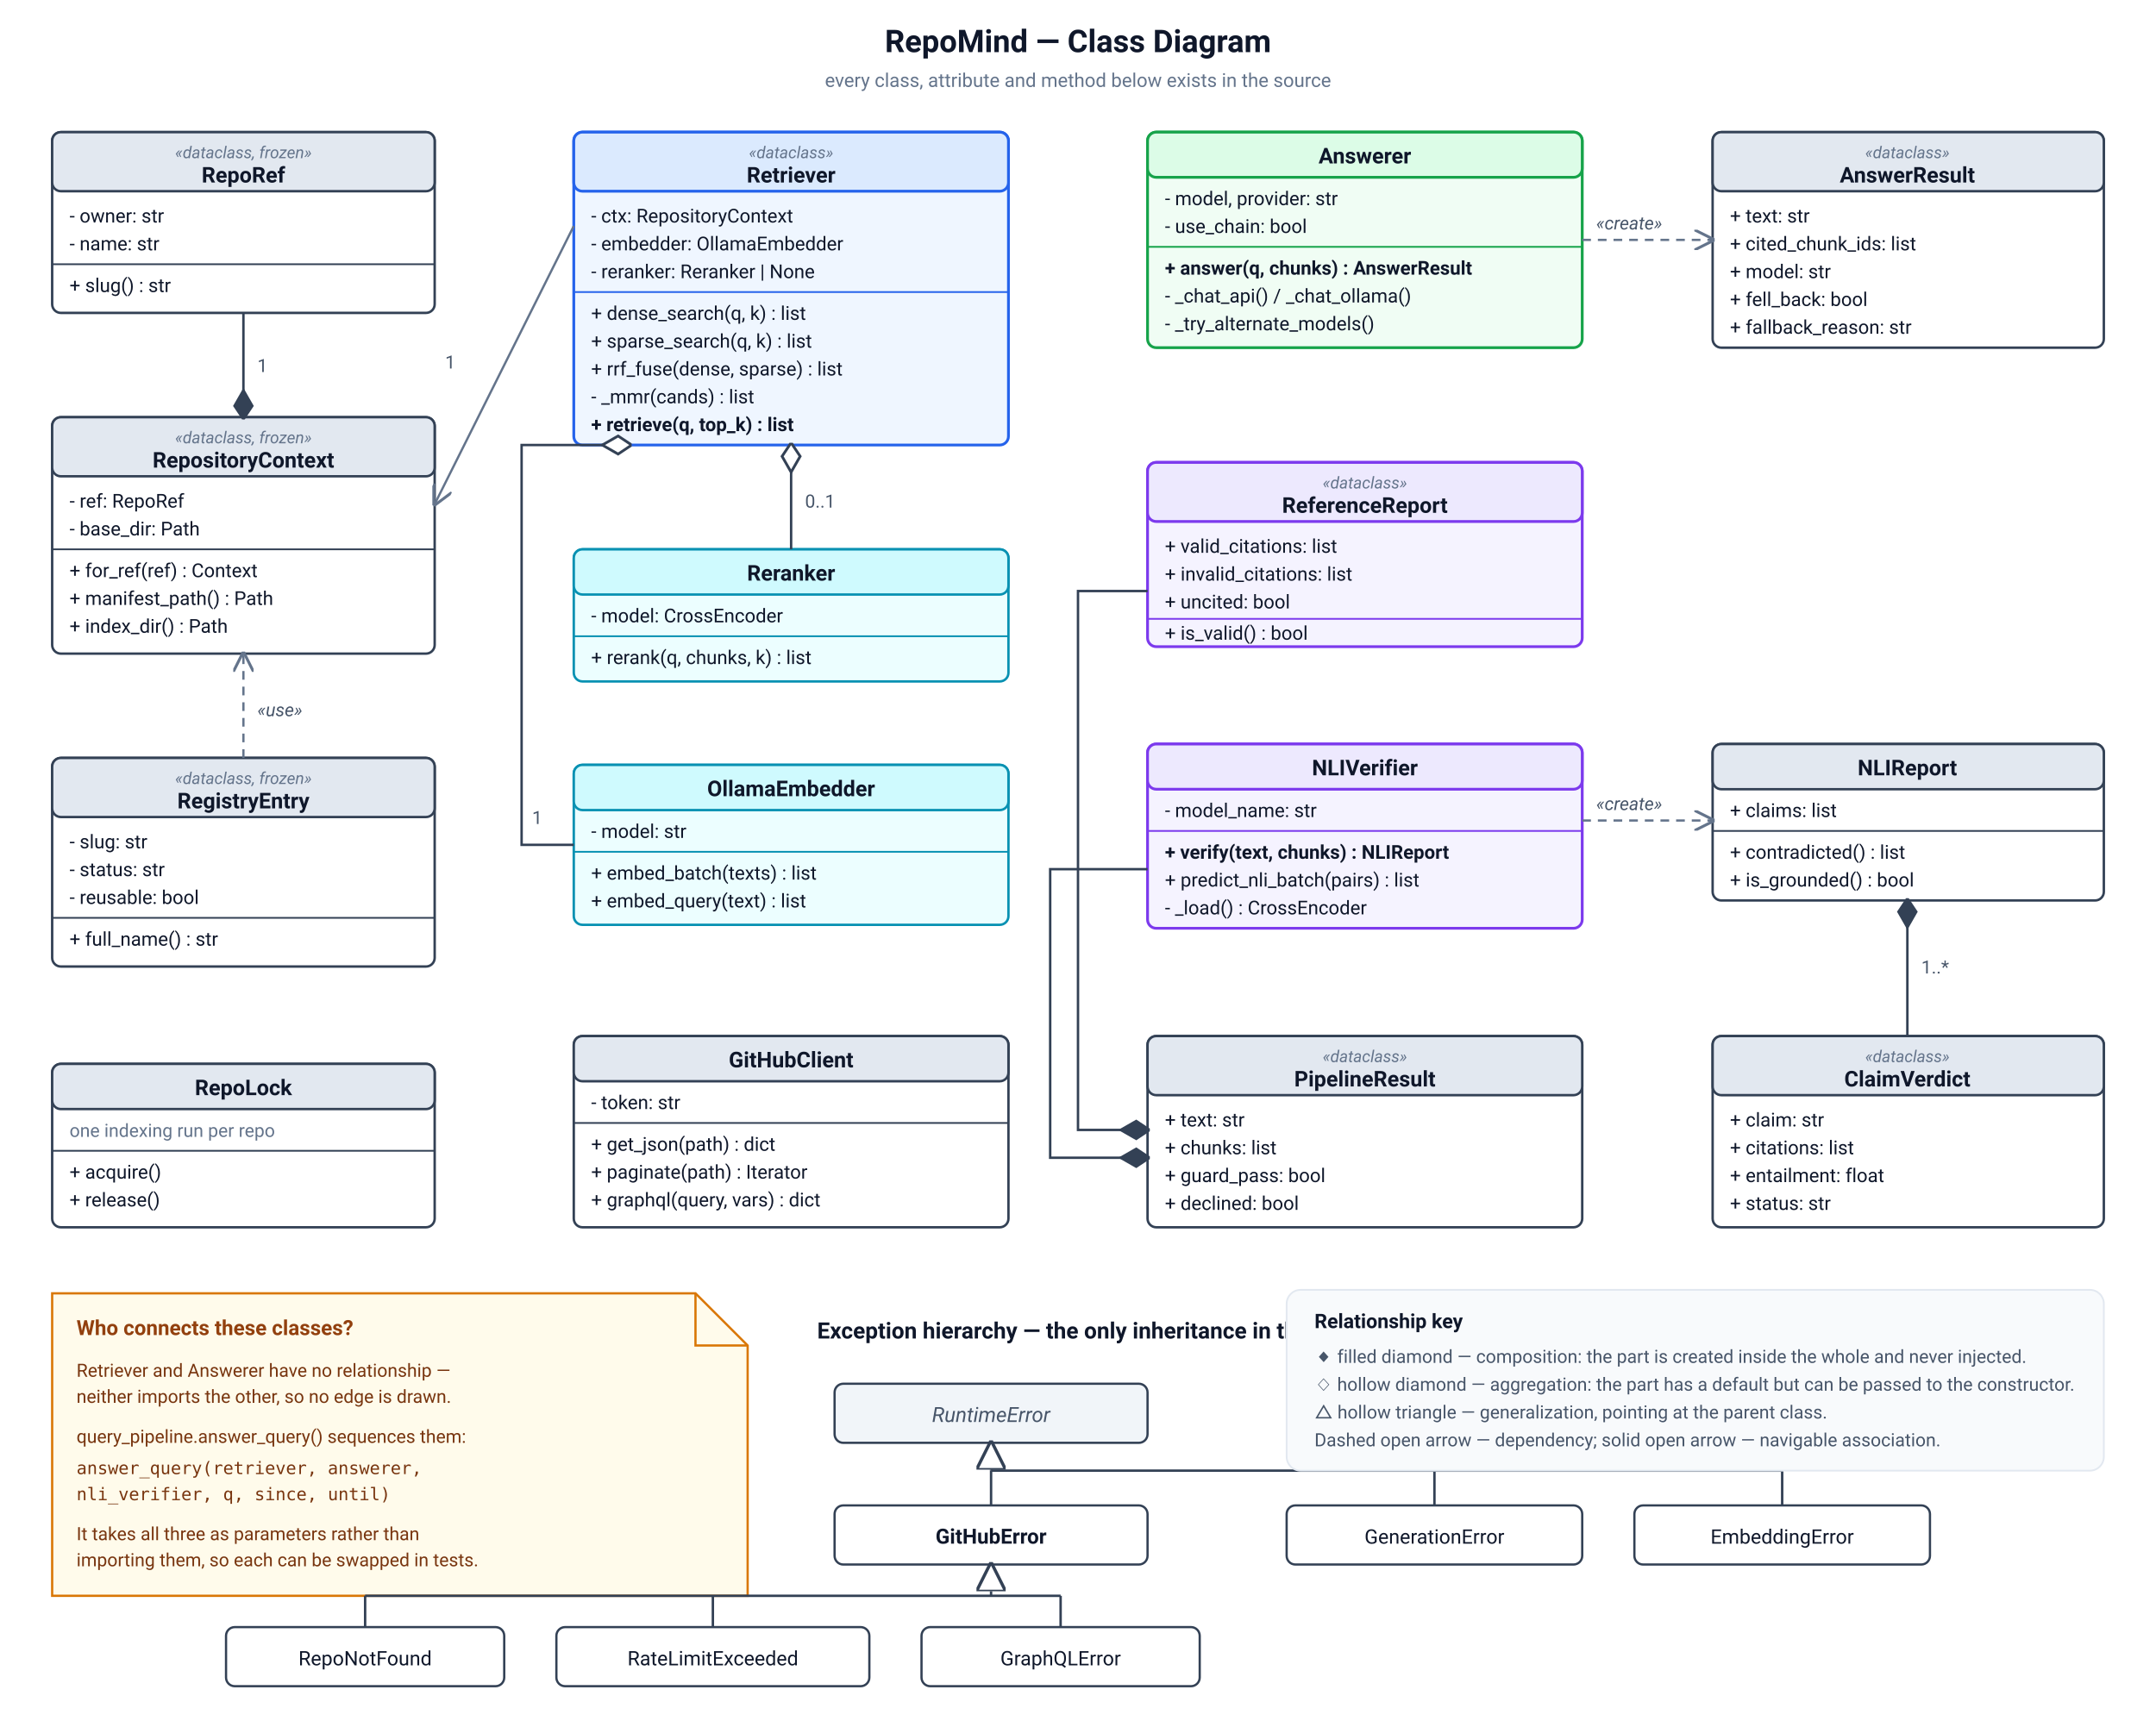
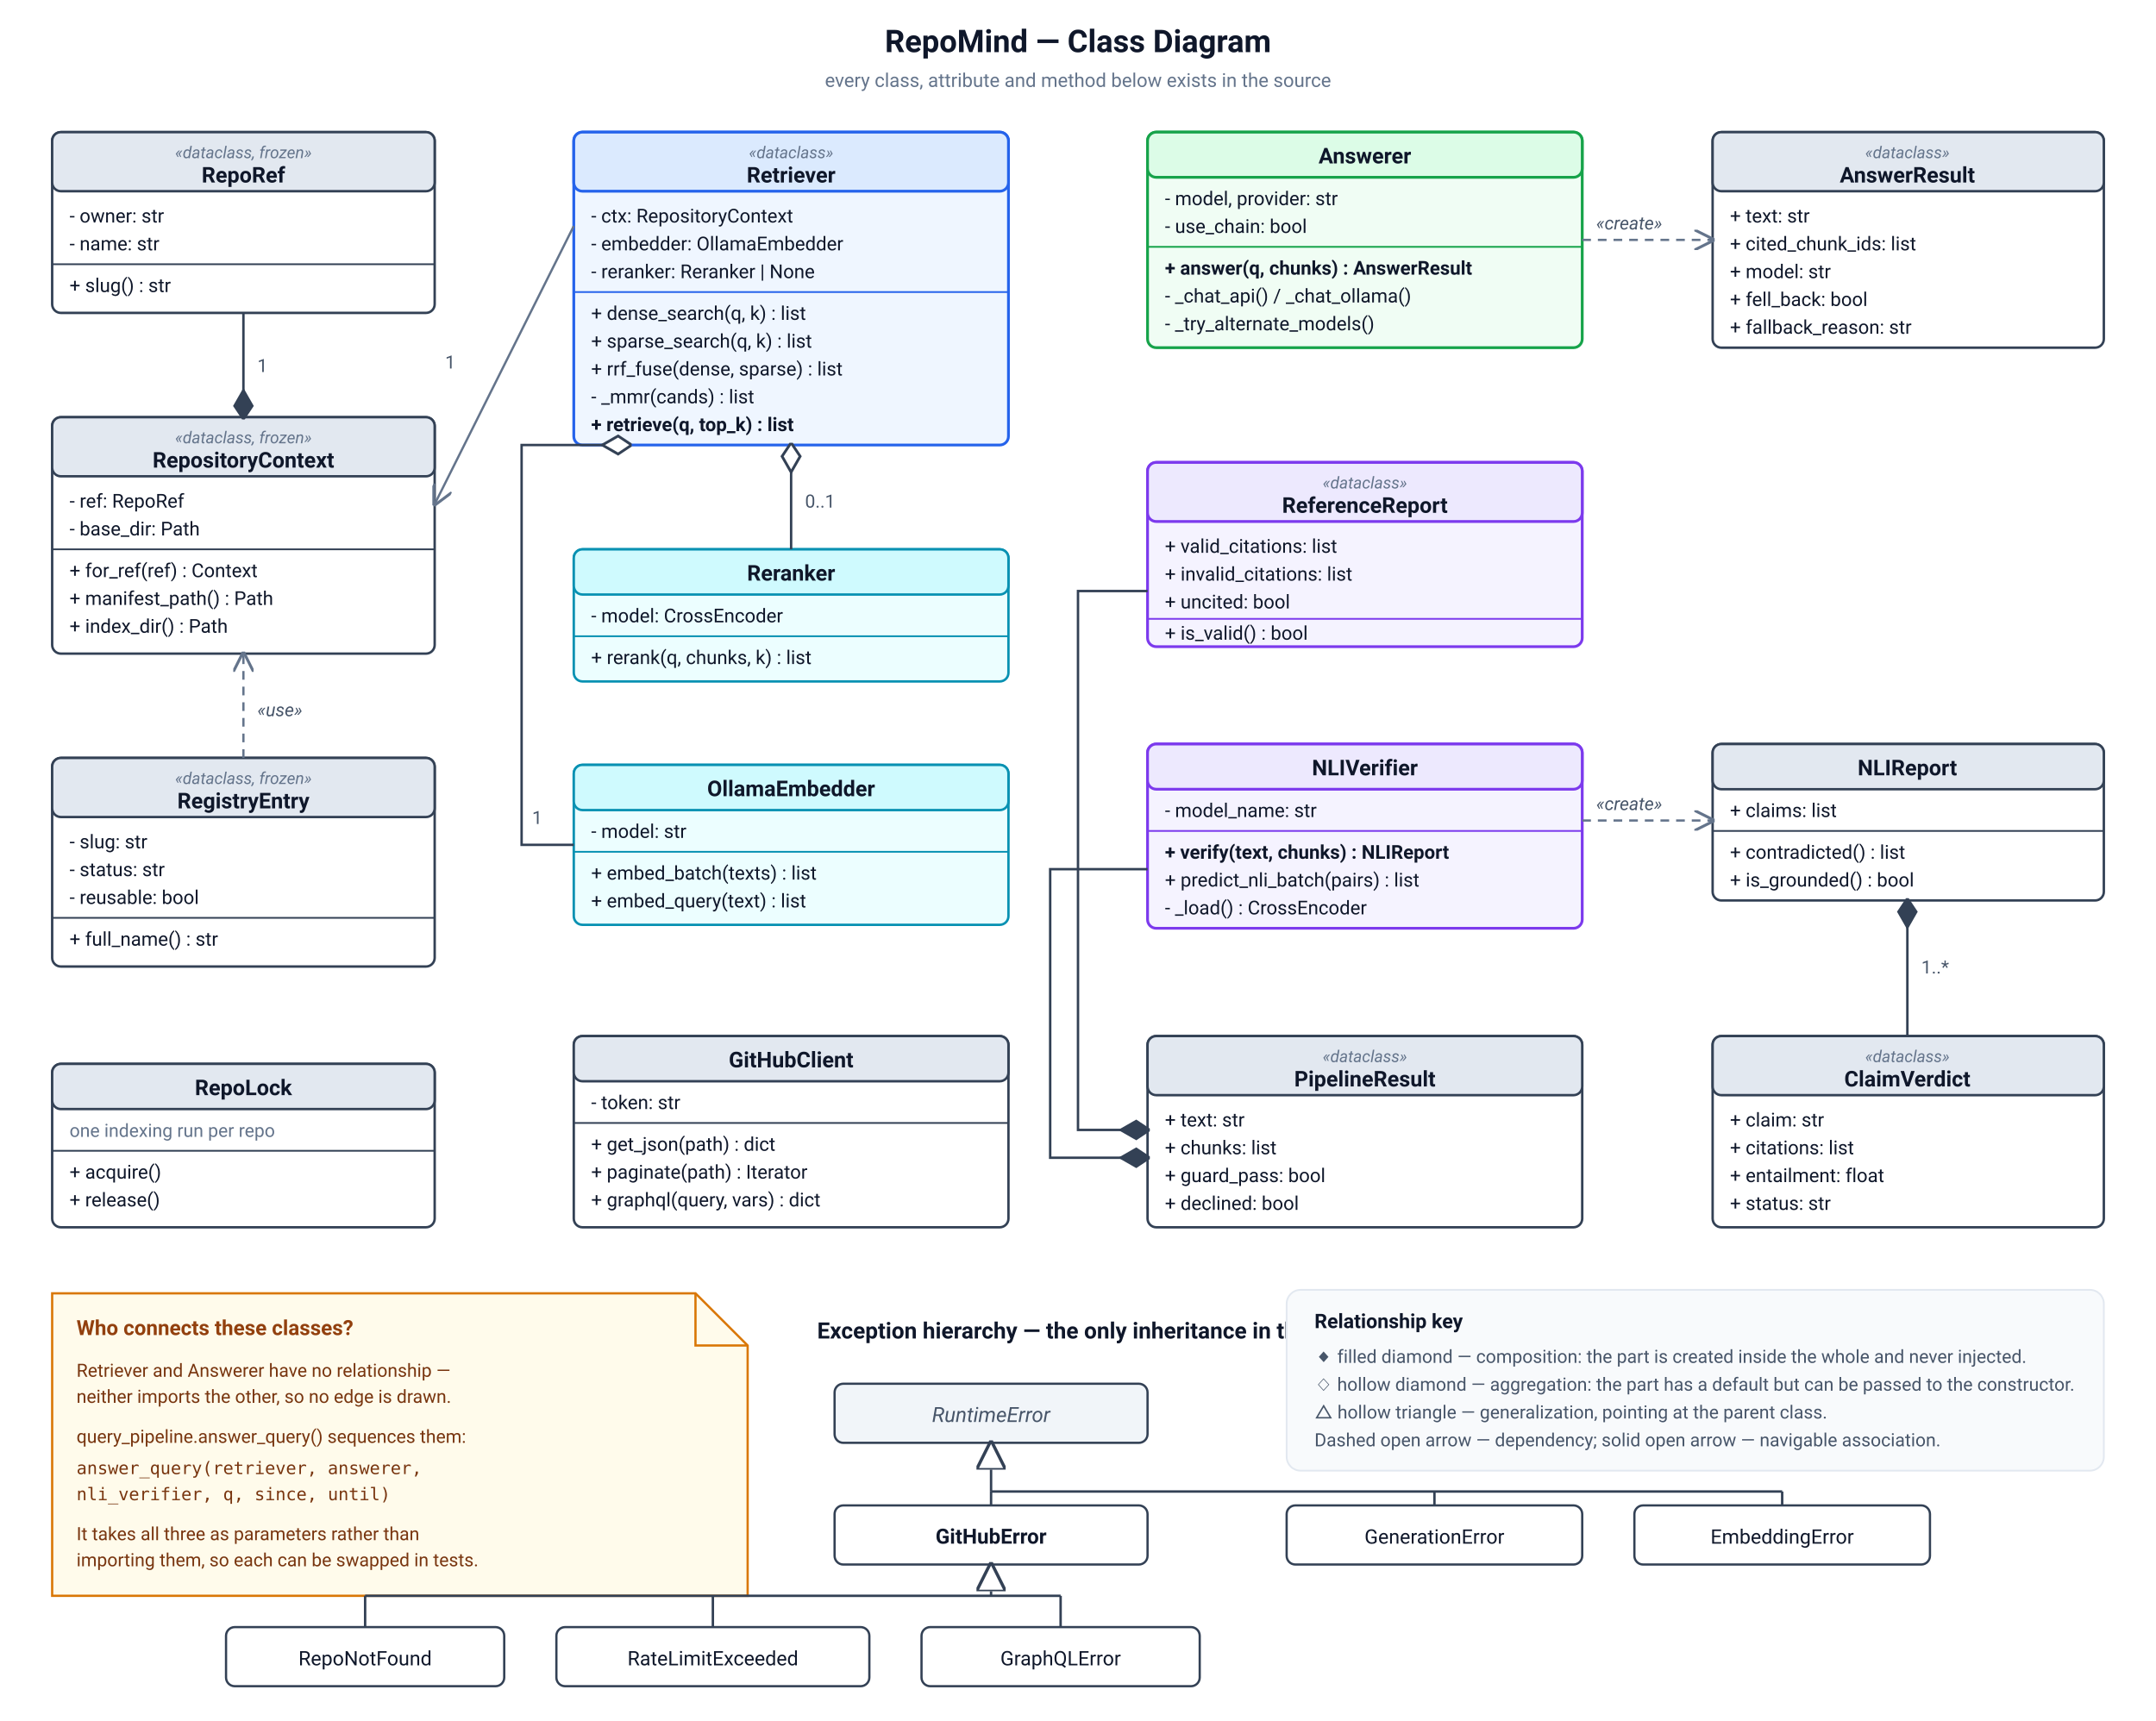
<svg xmlns="http://www.w3.org/2000/svg" viewBox="0 0 1240 990" width="1240" height="990" font-family="system-ui, -apple-system, 'Segoe UI', Roboto, Helvetica, Arial, sans-serif">
  <defs>
    <marker id="comp" viewBox="0 0 14 10" refX="1" refY="5" markerWidth="13" markerHeight="10" orient="auto">
      <path d="M0,5 L6,1 L13,5 L6,9 z" fill="#334155" stroke="#334155" stroke-width="1" />
    </marker>
    <marker id="agg" viewBox="0 0 14 10" refX="1" refY="5" markerWidth="13" markerHeight="10" orient="auto">
      <path d="M0,5 L6,1 L13,5 L6,9 z" fill="#ffffff" stroke="#334155" stroke-width="1.2" />
    </marker>
    <marker id="gen" viewBox="0 0 12 12" refX="11" refY="6" markerWidth="12" markerHeight="12" orient="auto">
      <path d="M0,0 L12,6 L0,12 z" fill="#ffffff" stroke="#334155" stroke-width="1.3" />
    </marker>
    <marker id="open" viewBox="0 0 10 10" refX="9" refY="5" markerWidth="9" markerHeight="9" orient="auto-start-reverse">
      <path d="M0,0 L10,5 L0,10" fill="none" stroke="#64748b" stroke-width="1.4" />
    </marker>
  </defs>
  <rect width="1240" height="990" fill="#ffffff" />
  <text x="620" y="30" text-anchor="middle" font-size="18" font-weight="700" fill="#0f172a">RepoMind — Class Diagram</text>
  <text x="620" y="50" text-anchor="middle" font-size="11" fill="#64748b">every class, attribute and method below exists in the source</text>
  <g>
    <rect x="30" y="76" width="220" height="104" rx="5" fill="#fff" stroke="#334155" stroke-width="1.4" />
    <rect x="30" y="76" width="220" height="34" rx="5" fill="#e2e8f0" stroke="#334155" stroke-width="1.4" />
    <text x="140" y="91" text-anchor="middle" font-size="9.5" font-style="italic" fill="#64748b">«dataclass, frozen»</text>
    <text x="140" y="105" text-anchor="middle" font-size="12.5" font-weight="700" fill="#0f172a">RepoRef</text>
    <text x="40" y="128" font-size="11" fill="#0f172a">- owner: str</text>
    <text x="40" y="144" font-size="11" fill="#0f172a">- name: str</text>
    <line x1="30" y1="152" x2="250" y2="152" stroke="#334155" />
    <text x="40" y="168" font-size="11" fill="#0f172a">+ slug() : str</text>
  </g>
  <g>
    <rect x="30" y="240" width="220" height="136" rx="5" fill="#fff" stroke="#334155" stroke-width="1.4" />
    <rect x="30" y="240" width="220" height="34" rx="5" fill="#e2e8f0" stroke="#334155" stroke-width="1.4" />
    <text x="140" y="255" text-anchor="middle" font-size="9.5" font-style="italic" fill="#64748b">«dataclass, frozen»</text>
    <text x="140" y="269" text-anchor="middle" font-size="12.5" font-weight="700" fill="#0f172a">RepositoryContext</text>
    <text x="40" y="292" font-size="11" fill="#0f172a">- ref: RepoRef</text>
    <text x="40" y="308" font-size="11" fill="#0f172a">- base_dir: Path</text>
    <line x1="30" y1="316" x2="250" y2="316" stroke="#334155" />
    <text x="40" y="332" font-size="11" fill="#0f172a">+ for_ref(ref) : Context</text>
    <text x="40" y="348" font-size="11" fill="#0f172a">+ manifest_path() : Path</text>
    <text x="40" y="364" font-size="11" fill="#0f172a">+ index_dir() : Path</text>
  </g>
  <g>
    <rect x="30" y="436" width="220" height="120" rx="5" fill="#fff" stroke="#334155" stroke-width="1.4" />
    <rect x="30" y="436" width="220" height="34" rx="5" fill="#e2e8f0" stroke="#334155" stroke-width="1.4" />
    <text x="140" y="451" text-anchor="middle" font-size="9.5" font-style="italic" fill="#64748b">«dataclass, frozen»</text>
    <text x="140" y="465" text-anchor="middle" font-size="12.5" font-weight="700" fill="#0f172a">RegistryEntry</text>
    <text x="40" y="488" font-size="11" fill="#0f172a">- slug: str</text>
    <text x="40" y="504" font-size="11" fill="#0f172a">- status: str</text>
    <text x="40" y="520" font-size="11" fill="#0f172a">- reusable: bool</text>
    <line x1="30" y1="528" x2="250" y2="528" stroke="#334155" />
    <text x="40" y="544" font-size="11" fill="#0f172a">+ full_name() : str</text>
  </g>
  <g>
    <rect x="30" y="612" width="220" height="94" rx="5" fill="#fff" stroke="#334155" stroke-width="1.4" />
    <rect x="30" y="612" width="220" height="26" rx="5" fill="#e2e8f0" stroke="#334155" stroke-width="1.4" />
    <text x="140" y="630" text-anchor="middle" font-size="12.5" font-weight="700" fill="#0f172a">RepoLock</text>
    <text x="40" y="654" font-size="10.5" fill="#64748b">one indexing run per repo</text>
    <line x1="30" y1="662" x2="250" y2="662" stroke="#334155" />
    <text x="40" y="678" font-size="11" fill="#0f172a">+ acquire()</text>
    <text x="40" y="694" font-size="11" fill="#0f172a">+ release()</text>
  </g>
  <g>
    <rect x="330" y="76" width="250" height="180" rx="5" fill="#eff6ff" stroke="#2563eb" stroke-width="1.6" />
    <rect x="330" y="76" width="250" height="34" rx="5" fill="#dbeafe" stroke="#2563eb" stroke-width="1.6" />
    <text x="455" y="91" text-anchor="middle" font-size="9.5" font-style="italic" fill="#64748b">«dataclass»</text>
    <text x="455" y="105" text-anchor="middle" font-size="12.5" font-weight="700" fill="#0f172a">Retriever</text>
    <text x="340" y="128" font-size="11" fill="#0f172a">- ctx: RepositoryContext</text>
    <text x="340" y="144" font-size="11" fill="#0f172a">- embedder: OllamaEmbedder</text>
    <text x="340" y="160" font-size="11" fill="#0f172a">- reranker: Reranker | None</text>
    <line x1="330" y1="168" x2="580" y2="168" stroke="#2563eb" />
    <text x="340" y="184" font-size="11" fill="#0f172a">+ dense_search(q, k) : list</text>
    <text x="340" y="200" font-size="11" fill="#0f172a">+ sparse_search(q, k) : list</text>
    <text x="340" y="216" font-size="11" fill="#0f172a">+ rrf_fuse(dense, sparse) : list</text>
    <text x="340" y="232" font-size="11" fill="#0f172a">- _mmr(cands) : list</text>
    <text x="340" y="248" font-size="11" font-weight="700" fill="#0f172a">+ retrieve(q, top_k) : list</text>
  </g>
  <g>
    <rect x="330" y="316" width="250" height="76" rx="5" fill="#ecfeff" stroke="#0891b2" stroke-width="1.4" />
    <rect x="330" y="316" width="250" height="26" rx="5" fill="#cffafe" stroke="#0891b2" stroke-width="1.4" />
    <text x="455" y="334" text-anchor="middle" font-size="12.5" font-weight="700" fill="#0f172a">Reranker</text>
    <text x="340" y="358" font-size="11" fill="#0f172a">- model: CrossEncoder</text>
    <line x1="330" y1="366" x2="580" y2="366" stroke="#0891b2" />
    <text x="340" y="382" font-size="11" fill="#0f172a">+ rerank(q, chunks, k) : list</text>
  </g>
  <g>
    <rect x="330" y="440" width="250" height="92" rx="5" fill="#ecfeff" stroke="#0891b2" stroke-width="1.4" />
    <rect x="330" y="440" width="250" height="26" rx="5" fill="#cffafe" stroke="#0891b2" stroke-width="1.4" />
    <text x="455" y="458" text-anchor="middle" font-size="12.5" font-weight="700" fill="#0f172a">OllamaEmbedder</text>
    <text x="340" y="482" font-size="11" fill="#0f172a">- model: str</text>
    <line x1="330" y1="490" x2="580" y2="490" stroke="#0891b2" />
    <text x="340" y="506" font-size="11" fill="#0f172a">+ embed_batch(texts) : list</text>
    <text x="340" y="522" font-size="11" fill="#0f172a">+ embed_query(text) : list</text>
  </g>
  <g>
    <rect x="330" y="596" width="250" height="110" rx="5" fill="#fff" stroke="#334155" stroke-width="1.4" />
    <rect x="330" y="596" width="250" height="26" rx="5" fill="#e2e8f0" stroke="#334155" stroke-width="1.4" />
    <text x="455" y="614" text-anchor="middle" font-size="12.5" font-weight="700" fill="#0f172a">GitHubClient</text>
    <text x="340" y="638" font-size="11" fill="#0f172a">- token: str</text>
    <line x1="330" y1="646" x2="580" y2="646" stroke="#334155" />
    <text x="340" y="662" font-size="11" fill="#0f172a">+ get_json(path) : dict</text>
    <text x="340" y="678" font-size="11" fill="#0f172a">+ paginate(path) : Iterator</text>
    <text x="340" y="694" font-size="11" fill="#0f172a">+ graphql(query, vars) : dict</text>
  </g>
  <g>
    <rect x="660" y="76" width="250" height="124" rx="5" fill="#f0fdf4" stroke="#16a34a" stroke-width="1.6" />
    <rect x="660" y="76" width="250" height="26" rx="5" fill="#dcfce7" stroke="#16a34a" stroke-width="1.6" />
    <text x="785" y="94" text-anchor="middle" font-size="12.5" font-weight="700" fill="#0f172a">Answerer</text>
    <text x="670" y="118" font-size="11" fill="#0f172a">- model, provider: str</text>
    <text x="670" y="134" font-size="11" fill="#0f172a">- use_chain: bool</text>
    <line x1="660" y1="142" x2="910" y2="142" stroke="#16a34a" />
    <text x="670" y="158" font-size="11" font-weight="700" fill="#0f172a">+ answer(q, chunks) : AnswerResult</text>
    <text x="670" y="174" font-size="11" fill="#0f172a">- _chat_api() / _chat_ollama()</text>
    <text x="670" y="190" font-size="11" fill="#0f172a">- _try_alternate_models()</text>
  </g>
  <g>
    <rect x="660" y="266" width="250" height="106" rx="5" fill="#f5f3ff" stroke="#7c3aed" stroke-width="1.6" />
    <rect x="660" y="266" width="250" height="34" rx="5" fill="#ede9fe" stroke="#7c3aed" stroke-width="1.6" />
    <text x="785" y="281" text-anchor="middle" font-size="9.5" font-style="italic" fill="#64748b">«dataclass»</text>
    <text x="785" y="295" text-anchor="middle" font-size="12.5" font-weight="700" fill="#0f172a">ReferenceReport</text>
    <text x="670" y="318" font-size="11" fill="#0f172a">+ valid_citations: list</text>
    <text x="670" y="334" font-size="11" fill="#0f172a">+ invalid_citations: list</text>
    <text x="670" y="350" font-size="11" fill="#0f172a">+ uncited: bool</text>
    <line x1="660" y1="356" x2="910" y2="356" stroke="#7c3aed" />
    <text x="670" y="368" font-size="11" fill="#0f172a">+ is_valid() : bool</text>
  </g>
  <g>
    <rect x="660" y="428" width="250" height="106" rx="5" fill="#f5f3ff" stroke="#7c3aed" stroke-width="1.6" />
    <rect x="660" y="428" width="250" height="26" rx="5" fill="#ede9fe" stroke="#7c3aed" stroke-width="1.6" />
    <text x="785" y="446" text-anchor="middle" font-size="12.5" font-weight="700" fill="#0f172a">NLIVerifier</text>
    <text x="670" y="470" font-size="11" fill="#0f172a">- model_name: str</text>
    <line x1="660" y1="478" x2="910" y2="478" stroke="#7c3aed" />
    <text x="670" y="494" font-size="11" font-weight="700" fill="#0f172a">+ verify(text, chunks) : NLIReport</text>
    <text x="670" y="510" font-size="11" fill="#0f172a">+ predict_nli_batch(pairs) : list</text>
    <text x="670" y="526" font-size="11" fill="#0f172a">- _load() : CrossEncoder</text>
  </g>
  <g>
    <rect x="660" y="596" width="250" height="110" rx="5" fill="#fff" stroke="#334155" stroke-width="1.4" />
    <rect x="660" y="596" width="250" height="34" rx="5" fill="#e2e8f0" stroke="#334155" stroke-width="1.4" />
    <text x="785" y="611" text-anchor="middle" font-size="9.5" font-style="italic" fill="#64748b">«dataclass»</text>
    <text x="785" y="625" text-anchor="middle" font-size="12.5" font-weight="700" fill="#0f172a">PipelineResult</text>
    <text x="670" y="648" font-size="11" fill="#0f172a">+ text: str</text>
    <text x="670" y="664" font-size="11" fill="#0f172a">+ chunks: list</text>
    <text x="670" y="680" font-size="11" fill="#0f172a">+ guard_pass: bool</text>
    <text x="670" y="696" font-size="11" fill="#0f172a">+ declined: bool</text>
  </g>
  <g>
    <rect x="985" y="76" width="225" height="124" rx="5" fill="#fff" stroke="#334155" stroke-width="1.4" />
    <rect x="985" y="76" width="225" height="34" rx="5" fill="#e2e8f0" stroke="#334155" stroke-width="1.4" />
    <text x="1097" y="91" text-anchor="middle" font-size="9.5" font-style="italic" fill="#64748b">«dataclass»</text>
    <text x="1097" y="105" text-anchor="middle" font-size="12.5" font-weight="700" fill="#0f172a">AnswerResult</text>
    <text x="995" y="128" font-size="11" fill="#0f172a">+ text: str</text>
    <text x="995" y="144" font-size="11" fill="#0f172a">+ cited_chunk_ids: list</text>
    <text x="995" y="160" font-size="11" fill="#0f172a">+ model: str</text>
    <text x="995" y="176" font-size="11" fill="#0f172a">+ fell_back: bool</text>
    <text x="995" y="192" font-size="11" fill="#0f172a">+ fallback_reason: str</text>
  </g>
  <g>
    <rect x="985" y="428" width="225" height="90" rx="5" fill="#fff" stroke="#334155" stroke-width="1.4" />
    <rect x="985" y="428" width="225" height="26" rx="5" fill="#e2e8f0" stroke="#334155" stroke-width="1.4" />
    <text x="1097" y="446" text-anchor="middle" font-size="12.5" font-weight="700" fill="#0f172a">NLIReport</text>
    <text x="995" y="470" font-size="11" fill="#0f172a">+ claims: list</text>
    <line x1="985" y1="478" x2="1210" y2="478" stroke="#334155" />
    <text x="995" y="494" font-size="11" fill="#0f172a">+ contradicted() : list</text>
    <text x="995" y="510" font-size="11" fill="#0f172a">+ is_grounded() : bool</text>
  </g>
  <g>
    <rect x="985" y="596" width="225" height="110" rx="5" fill="#fff" stroke="#334155" stroke-width="1.4" />
    <rect x="985" y="596" width="225" height="34" rx="5" fill="#e2e8f0" stroke="#334155" stroke-width="1.4" />
    <text x="1097" y="611" text-anchor="middle" font-size="9.5" font-style="italic" fill="#64748b">«dataclass»</text>
    <text x="1097" y="625" text-anchor="middle" font-size="12.5" font-weight="700" fill="#0f172a">ClaimVerdict</text>
    <text x="995" y="648" font-size="11" fill="#0f172a">+ claim: str</text>
    <text x="995" y="664" font-size="11" fill="#0f172a">+ citations: list</text>
    <text x="995" y="680" font-size="11" fill="#0f172a">+ entailment: float</text>
    <text x="995" y="696" font-size="11" fill="#0f172a">+ status: str</text>
  </g>
  <path d="M30,744 L400,744 L430,774 L430,918 L30,918 z" fill="#fffbeb" stroke="#d97706" stroke-width="1.3" />
  <path d="M400,744 L400,774 L430,774" fill="none" stroke="#d97706" stroke-width="1.3" />
  <text x="44" y="768" font-size="12" font-weight="700" fill="#92400e">Who connects these classes?</text>
  <text x="44" y="792" font-size="10.5" fill="#78350f">Retriever and Answerer have no relationship —</text>
  <text x="44" y="807" font-size="10.5" fill="#78350f">neither imports the other, so no edge is drawn.</text>
  <text x="44" y="830" font-size="10.5" fill="#78350f">query_pipeline.answer_query() sequences them:</text>
  <text x="44" y="848" font-size="10" font-family="ui-monospace, monospace" fill="#78350f">answer_query(retriever, answerer,</text>
  <text x="44" y="863" font-size="10" font-family="ui-monospace, monospace" fill="#78350f">             nli_verifier, q, since, until)</text>
  <text x="44" y="886" font-size="10.5" fill="#78350f">It takes all three as parameters rather than</text>
  <text x="44" y="901" font-size="10.5" fill="#78350f">importing them, so each can be swapped in tests.</text>
  <text x="470" y="770" font-size="13" font-weight="700" fill="#0f172a">Exception hierarchy — the only inheritance in the system</text>
  <g>
    <rect x="480" y="796" width="180" height="34" rx="5" fill="#f1f5f9" stroke="#334155" stroke-width="1.3" />
    <text x="570" y="818" text-anchor="middle" font-size="12" font-style="italic" fill="#475569">RuntimeError</text>
    <rect x="480" y="866" width="180" height="34" rx="5" fill="#fff" stroke="#334155" stroke-width="1.3" />
    <text x="570" y="888" text-anchor="middle" font-size="12" font-weight="600" fill="#0f172a">GitHubError</text>
    <rect x="130" y="936" width="160" height="34" rx="5" fill="#fff" stroke="#334155" stroke-width="1.3" />
    <text x="210" y="958" text-anchor="middle" font-size="11.5" fill="#0f172a">RepoNotFound</text>
    <rect x="320" y="936" width="180" height="34" rx="5" fill="#fff" stroke="#334155" stroke-width="1.3" />
    <text x="410" y="958" text-anchor="middle" font-size="11.5" fill="#0f172a">RateLimitExceeded</text>
    <rect x="530" y="936" width="160" height="34" rx="5" fill="#fff" stroke="#334155" stroke-width="1.3" />
    <text x="610" y="958" text-anchor="middle" font-size="11.5" fill="#0f172a">GraphQLError</text>
    <rect x="740" y="866" width="170" height="34" rx="5" fill="#fff" stroke="#334155" stroke-width="1.3" />
    <text x="825" y="888" text-anchor="middle" font-size="11.5" fill="#0f172a">GenerationError</text>
    <rect x="940" y="866" width="170" height="34" rx="5" fill="#fff" stroke="#334155" stroke-width="1.3" />
    <text x="1025" y="888" text-anchor="middle" font-size="11.5" fill="#0f172a">EmbeddingError</text>
  </g>
  <g stroke="#334155" stroke-width="1.4" fill="none">
-     <line x1="570" y1="846" x2="570" y2="830" marker-end="url(#gen)" />
-     <path d="M570,846 L1025,846" />
-     <path d="M570,866 L570,846" />
-     <path d="M825,866 L825,846" />
-     <path d="M1025,866 L1025,846" />
+     <line x1="570" y1="858" x2="570" y2="830" marker-end="url(#gen)" />
+     <path d="M570,858 L1025,858" />
+     <path d="M570,866 L570,858" />
+     <path d="M825,866 L825,858" />
+     <path d="M1025,866 L1025,858" />
    <line x1="570" y1="918" x2="570" y2="900" marker-end="url(#gen)" />
    <path d="M210,918 L610,918" />
    <path d="M210,936 L210,918" />
    <path d="M410,936 L410,918" />
    <path d="M610,936 L610,918" />
  </g>
  <g stroke="#334155" stroke-width="1.4" fill="none">
    <line x1="140" y1="240" x2="140" y2="180" marker-start="url(#comp)" />
    <path d="M362,256 L300,256 L300,486 L330,486" marker-start="url(#agg)" />
    <line x1="455" y1="256" x2="455" y2="316" marker-start="url(#agg)" />
    <path d="M660,650 L620,650 L620,340 L660,340" marker-start="url(#comp)" />
    <path d="M660,666 L604,666 L604,500 L660,500" marker-start="url(#comp)" />
    <line x1="1097" y1="518" x2="1097" y2="596" marker-start="url(#comp)" />
  </g>
  <g stroke="#64748b" stroke-width="1.3" fill="none">
    <line x1="330" y1="130" x2="250" y2="290" marker-end="url(#open)" />
    <line x1="910" y1="138" x2="985" y2="138" stroke-dasharray="5 4" marker-end="url(#open)" />
    <line x1="910" y1="472" x2="985" y2="472" stroke-dasharray="5 4" marker-end="url(#open)" />
    <line x1="140" y1="436" x2="140" y2="376" stroke-dasharray="5 4" marker-end="url(#open)" />
  </g>
  <g font-size="10.5" fill="#475569">
    <text x="148" y="214">1</text>
    <text x="306" y="474">1</text>
    <text x="463" y="292">0..1</text>
    <text x="1105" y="560">1..*</text>
    <text x="918" y="132" font-style="italic">«create»</text>
    <text x="918" y="466" font-style="italic">«create»</text>
    <text x="148" y="412" font-style="italic">«use»</text>
    <text x="256" y="212">1</text>
  </g>
  <rect x="740" y="742" width="470" height="104" rx="8" fill="#f8fafc" stroke="#e2e8f0" />
  <text x="756" y="764" font-size="11.5" font-weight="700" fill="#0f172a">Relationship key</text>
  <text x="756" y="784" font-size="10.5" fill="#475569">◆ filled diamond — composition: the part is created inside the whole and never injected.</text>
  <text x="756" y="800" font-size="10.5" fill="#475569">◇ hollow diamond — aggregation: the part has a default but can be passed to the constructor.</text>
  <text x="756" y="816" font-size="10.5" fill="#475569">△ hollow triangle — generalization, pointing at the parent class.</text>
  <text x="756" y="832" font-size="10.5" fill="#475569">Dashed open arrow — dependency; solid open arrow — navigable association.</text>
</svg>
